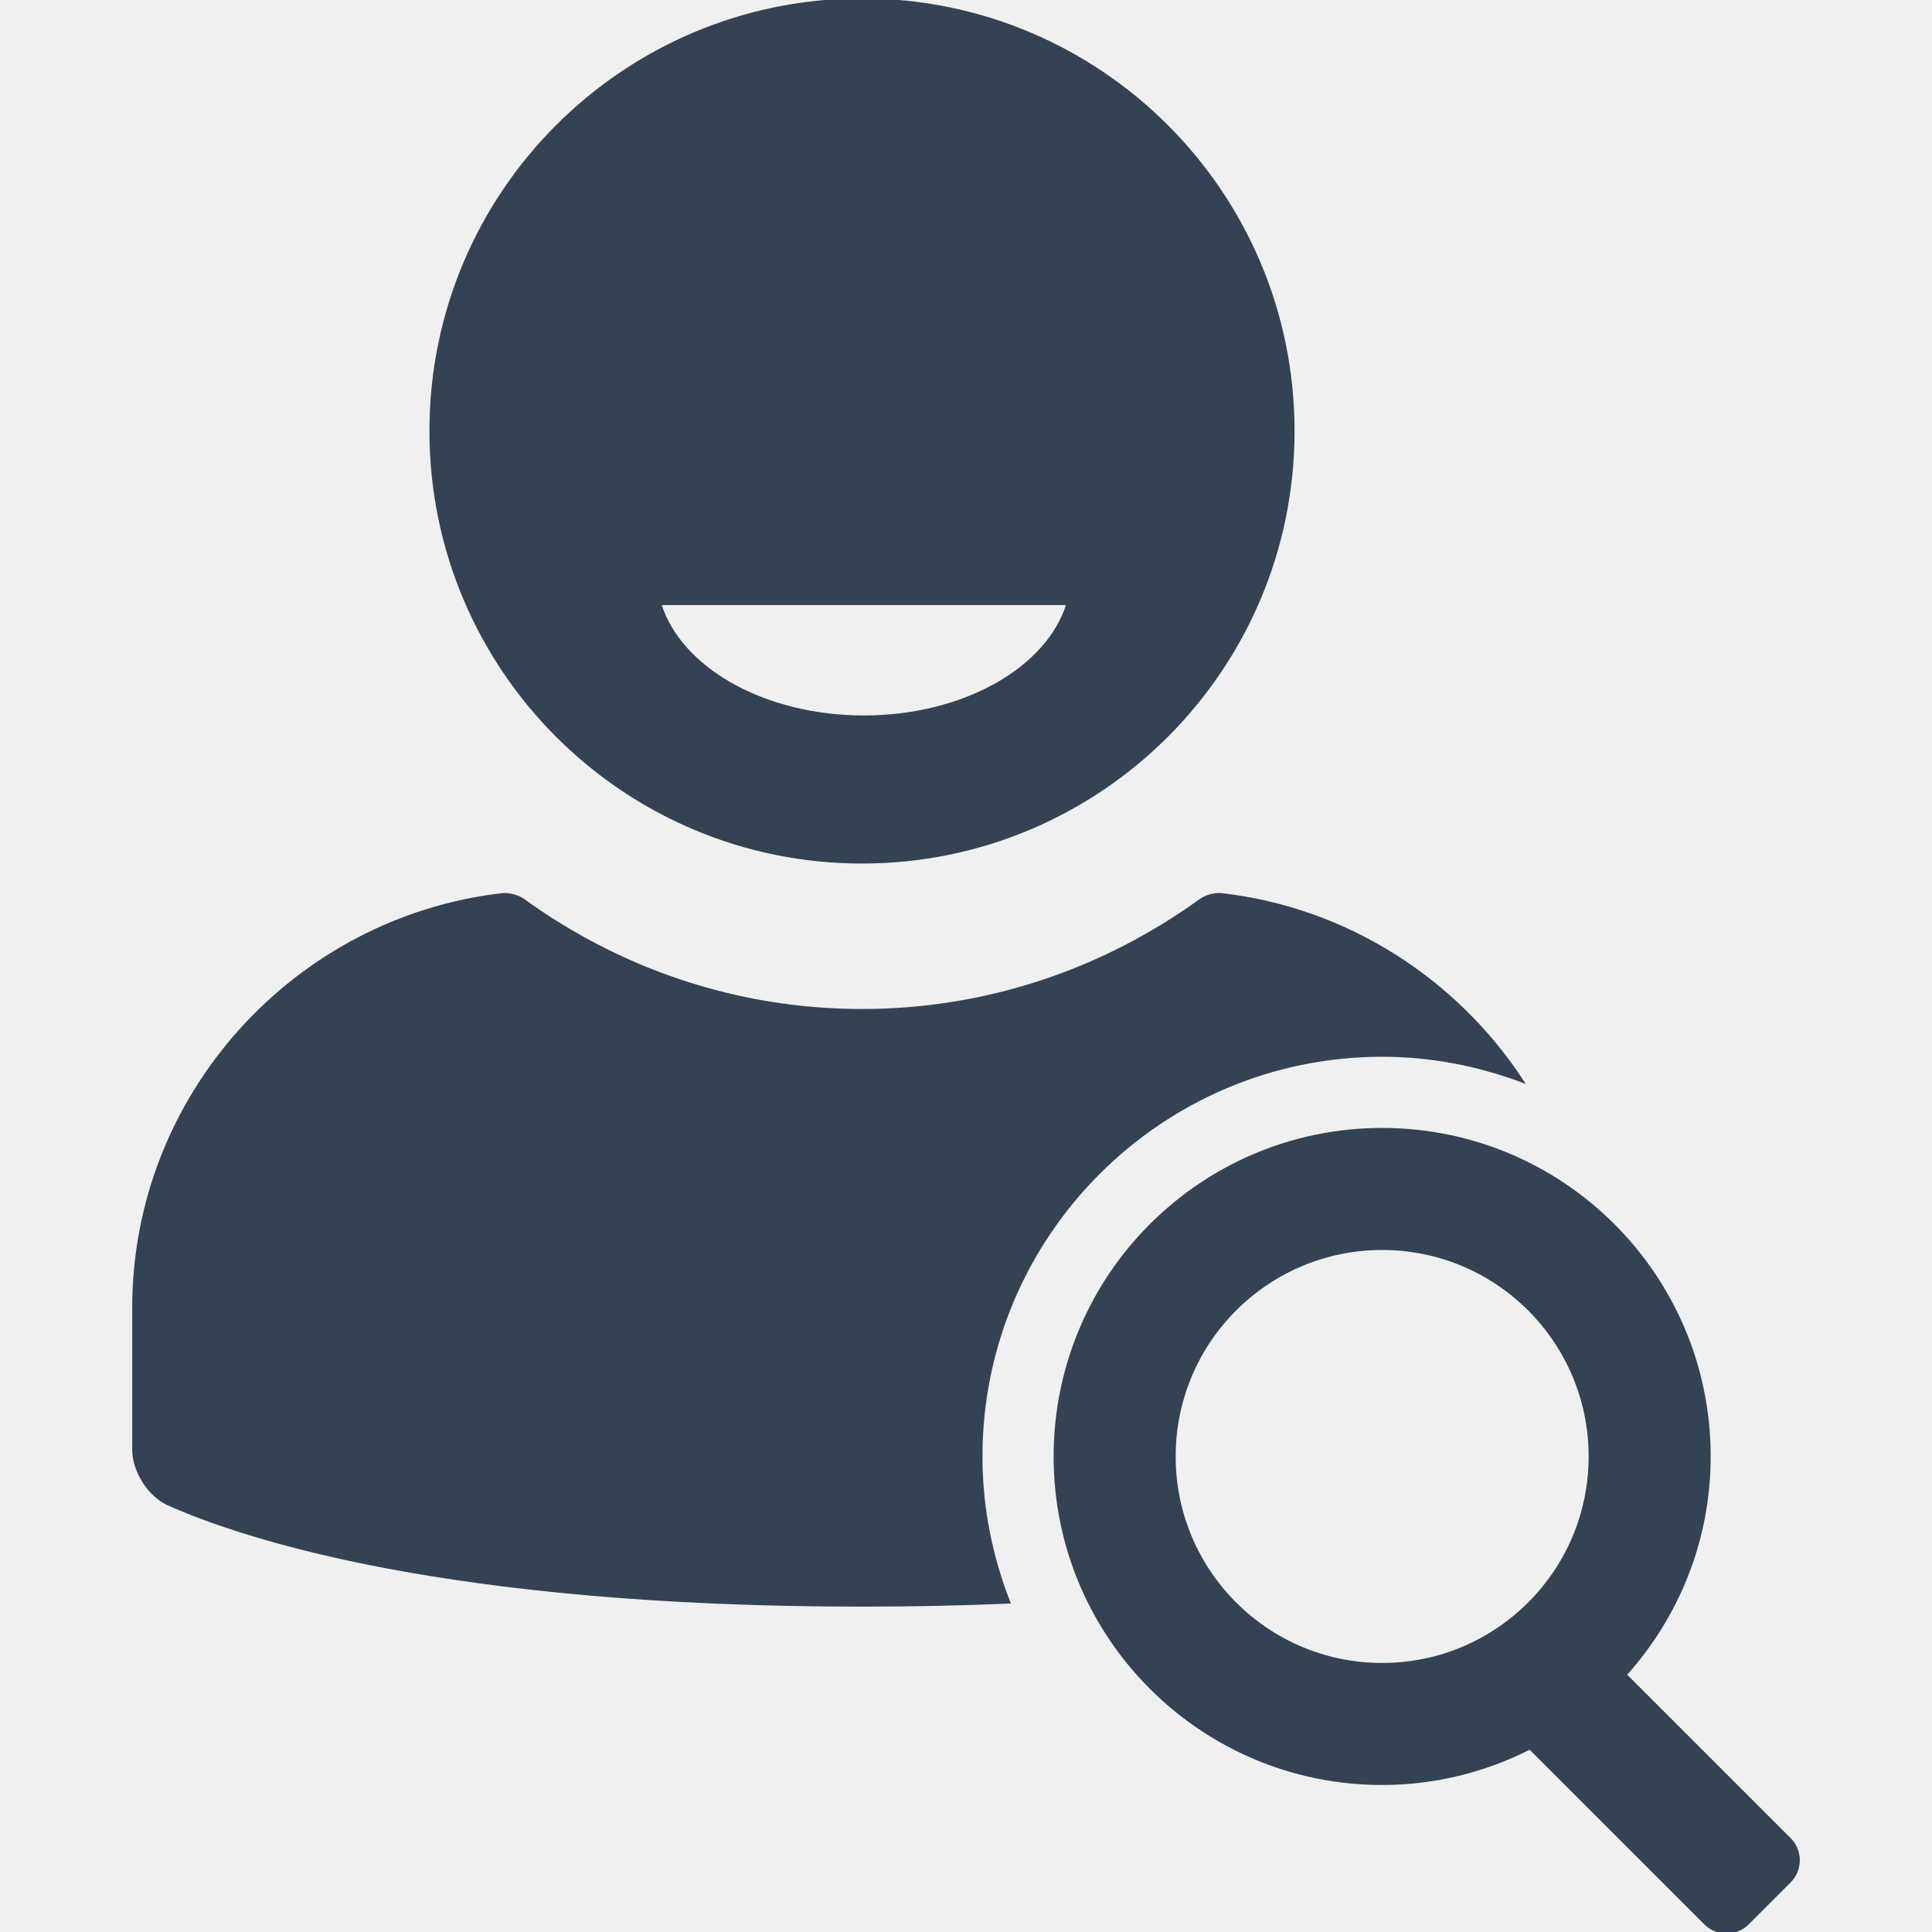
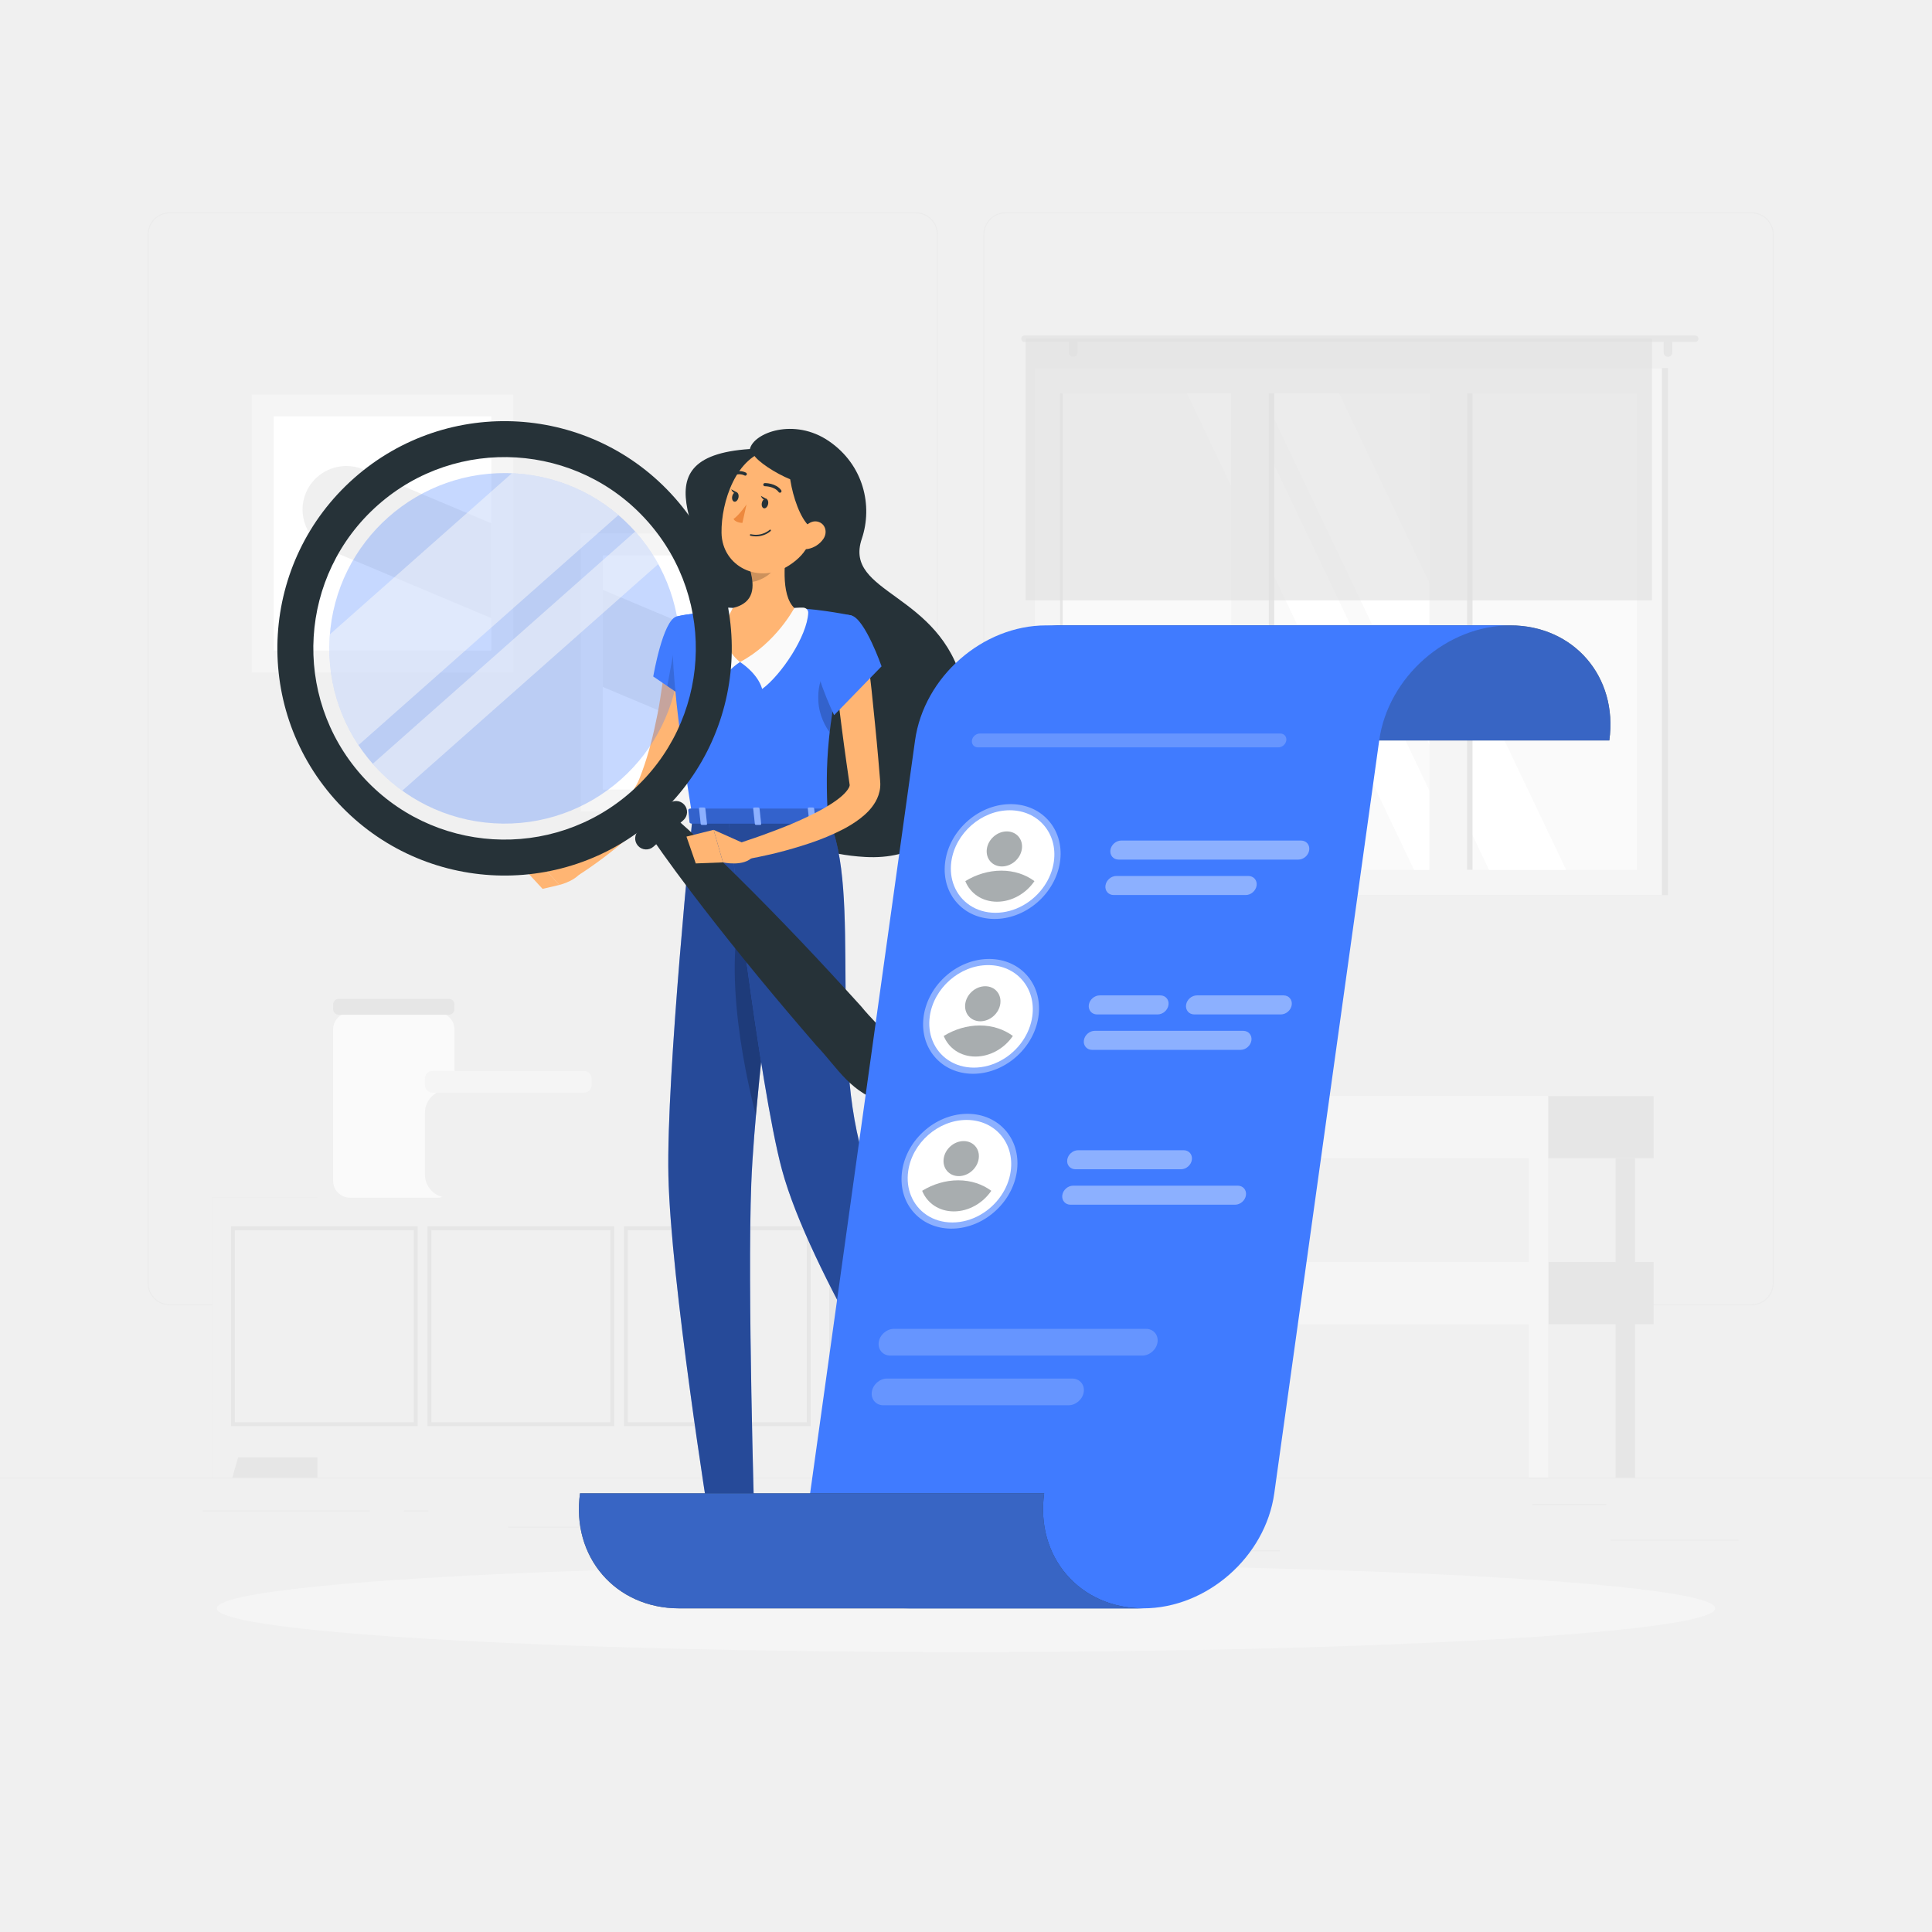
- <svg xmlns="http://www.w3.org/2000/svg" fill="#344353" version="1.1" id="Capa_1" width="800px" height="800px" viewBox="0 0 612 612" xml:space="preserve" stroke="#344353">
-   <g id="SVGRepo_bgCarrier" stroke-width="0" />
-   <g id="SVGRepo_tracerCarrier" stroke-linecap="round" stroke-linejoin="round" />
-   <g id="SVGRepo_iconCarrier">
-     <g>
-       <path d="M273.053,273.046c75.399,0,136.524-61.124,136.524-136.523S348.454,0,273.053,0c-75.4,0-136.522,61.124-136.522,136.523 S197.654,273.046,273.053,273.046z M338.347,191.161c-6.209,20.535-32.814,35.971-64.698,35.971 c-31.885,0-58.489-15.437-64.699-35.971H338.347z M566.878,582.625l-52.115-52.102c16.502-18.348,26.629-42.539,26.629-69.158 c0-57.199-46.369-103.568-103.57-103.568c-57.199,0-103.568,46.369-103.568,103.568c0,57.201,46.369,103.57,103.568,103.57 c16.871,0,32.748-4.119,46.824-11.275l55.605,55.594c3.662,3.662,9.654,3.66,13.314,0l13.312-13.312 C570.54,592.279,570.54,586.287,566.878,582.625z M437.823,527.273c-36.4,0-65.908-29.508-65.908-65.908 c0-36.398,29.508-65.906,65.908-65.906c36.398,0,65.908,29.508,65.908,65.906C503.731,497.766,474.222,527.273,437.823,527.273z M310.716,461.363c0,16.277,3.188,31.795,8.787,46.113c-14.46,0.613-29.923,0.955-46.45,0.955 c-131.637,0-196.056-21.51-219.673-32.02c-6.094-2.711-11.004-10.463-11.004-17.133v-45.002 c0-67.436,51.344-123.381,116.86-130.874c1.991-0.228,4.943,0.624,6.565,1.799c30.208,21.87,67.191,34.92,107.25,34.92 c40.06,0,77.042-13.051,107.251-34.92c1.621-1.175,4.574-2.027,6.564-1.799c39.754,4.547,74.201,26.995,95.215,58.962 c-13.807-5.154-28.68-8.109-44.262-8.109C367.735,334.256,310.716,391.271,310.716,461.363z" />
+ <svg xmlns="http://www.w3.org/2000/svg" version="1.1" x="0px" y="0px" viewBox="0 0 500 500" style="enable-background:new 0 0 500 500;" xml:space="preserve">
+   <g id="Background_Complete">
+     <g>
+       <rect y="382.398" style="fill:#EBEBEB;" width="500" height="0.25" />
+       <rect x="416.779" y="398.494" style="fill:#EBEBEB;" width="33.122" height="0.25" />
+       <rect x="322.527" y="401.208" style="fill:#EBEBEB;" width="8.693" height="0.25" />
+       <rect x="396.586" y="389.208" style="fill:#EBEBEB;" width="19.192" height="0.25" />
+       <rect x="52.459" y="390.888" style="fill:#EBEBEB;" width="43.193" height="0.25" />
+       <rect x="104.556" y="390.888" style="fill:#EBEBEB;" width="6.333" height="0.25" />
+       <rect x="131.471" y="395.111" style="fill:#EBEBEB;" width="93.676" height="0.25" />
+       <path style="fill:#EBEBEB;" d="M237.014,337.8H43.915c-3.147,0-5.708-2.561-5.708-5.708V60.66c0-3.147,2.561-5.708,5.708-5.708    h193.099c3.146,0,5.707,2.561,5.707,5.708v271.432C242.721,335.239,240.16,337.8,237.014,337.8z M43.915,55.203    c-3.01,0-5.458,2.448-5.458,5.458v271.432c0,3.01,2.448,5.458,5.458,5.458h193.099c3.009,0,5.457-2.448,5.457-5.458V60.66    c0-3.009-2.448-5.458-5.457-5.458H43.915z" />
+       <path style="fill:#EBEBEB;" d="M453.31,337.8H260.212c-3.147,0-5.707-2.561-5.707-5.708V60.66c0-3.147,2.561-5.708,5.707-5.708    H453.31c3.148,0,5.708,2.561,5.708,5.708v271.432C459.019,335.239,456.458,337.8,453.31,337.8z M260.212,55.203    c-3.009,0-5.457,2.448-5.457,5.458v271.432c0,3.01,2.448,5.458,5.457,5.458H453.31c3.01,0,5.458-2.448,5.458-5.458V60.66    c0-3.009-2.448-5.458-5.458-5.458H260.212z" />
+     </g>
+     <g>
+       <g>
+         <rect x="54.974" y="309.956" transform="matrix(-1 -1.224647e-16 1.224647e-16 -1 137.1361 692.3535)" style="fill:#E6E6E6;" width="27.188" height="72.442" />
+         <polygon style="fill:#F0F0F0;" points="60.138,382.398 54.974,382.398 54.974,363.254 65.552,363.254    " />
+         <rect x="210.102" y="309.956" transform="matrix(-1 -1.224647e-16 1.224647e-16 -1 447.3917 692.3535)" style="fill:#E6E6E6;" width="27.188" height="72.442" />
+         <rect x="54.974" y="309.956" transform="matrix(-1 -1.224647e-16 1.224647e-16 -1 269.5825 687.1285)" style="fill:#F0F0F0;" width="159.635" height="67.217" />
+         <polygon style="fill:#F0F0F0;" points="209.445,382.398 214.609,382.398 214.609,363.254 204.03,363.254    " />
+         <g>
+           <path style="fill:#E6E6E6;" d="M209.8,369.08h-48.32v-51.716h48.32V369.08z M162.48,368.08h46.32v-49.716h-46.32V368.08z" />
+         </g>
+         <g>
+           <path style="fill:#E6E6E6;" d="M158.951,369.08h-48.32v-51.716h48.32V369.08z M111.631,368.08h46.32v-49.716h-46.32V368.08z" />
+         </g>
+         <g>
+           <path style="fill:#E6E6E6;" d="M108.103,369.08H59.781v-51.716h48.321V369.08z M60.781,368.08h46.321v-49.716H60.781V368.08z" />
+         </g>
+       </g>
+       <g>
+         <g>
+           <g>
+             <g>
+               <rect x="271.464" y="95.251" transform="matrix(-1 -1.224647e-16 1.224647e-16 -1 703.1338 326.9102)" style="fill:#E6E6E6;" width="160.206" height="136.409" />
+               <rect x="267.858" y="95.251" transform="matrix(-1 -1.224647e-16 1.224647e-16 -1 697.9615 326.9102)" style="fill:#F5F5F5;" width="162.245" height="136.409" />
+               <rect x="287.323" y="88.805" transform="matrix(-1.836970e-16 1 -1 -1.836970e-16 512.436 -185.5257)" style="fill:#FAFAFA;" width="123.316" height="149.301" />
+               <polygon style="fill:#FFFFFF;" points="405.311,225.113 346.55,101.797 326.591,101.797 385.352,225.113       " />
+               <polygon style="fill:#FFFFFF;" points="379.695,225.113 320.933,101.797 307.19,101.797 365.951,225.113       " />
+               <rect x="264.249" y="159.595" transform="matrix(-1.836970e-16 1 -1 -1.836970e-16 489.3623 -162.4521)" style="fill:#E6E6E6;" width="123.316" height="7.721" />
+               <rect x="315.568" y="159.595" transform="matrix(-1.836970e-16 1 -1 -1.836970e-16 540.6818 -213.7715)" style="fill:#E6E6E6;" width="123.316" height="7.721" />
+               <rect x="257.327" y="158.219" transform="matrix(-1.836970e-16 1 -1 -1.836970e-16 486.5939 -160.3973)" style="fill:#F5F5F5;" width="132.337" height="9.759" />
+               <rect x="308.646" y="158.219" transform="matrix(-1.836970e-16 1 -1 -1.836970e-16 537.9133 -211.7167)" style="fill:#F5F5F5;" width="132.337" height="9.759" />
+               <rect x="213.016" y="163.112" transform="matrix(-1.836970e-16 1 -1 -1.836970e-16 438.1288 -111.2186)" style="fill:#E6E6E6;" width="123.316" height="0.687" />
+             </g>
+           </g>
+         </g>
+         <g>
+           <g>
+             <path style="fill:#E6E6E6;" d="M265.141,86.832h173.565c0.459,0,0.835,0.376,0.835,0.835l0,0c0,0.459-0.376,0.835-0.835,0.835       H265.141c-0.459,0-0.835-0.376-0.835-0.835l0,0C264.306,87.208,264.682,86.832,265.141,86.832z" />
+             <path style="fill:#E6E6E6;" d="M431.67,92.341L431.67,92.341c0.62,0,1.127-0.507,1.127-1.127v-2.42       c0-0.62-0.507-1.127-1.127-1.127l0,0c-0.62,0-1.127,0.507-1.127,1.127v2.42C430.543,91.834,431.05,92.341,431.67,92.341z" />
+             <path style="fill:#E6E6E6;" d="M277.728,92.341L277.728,92.341c0.62,0,1.127-0.507,1.127-1.127v-2.42       c0-0.62-0.507-1.127-1.127-1.127l0,0c-0.62,0-1.127,0.507-1.127,1.127v2.42C276.601,91.834,277.108,92.341,277.728,92.341z" />
+           </g>
+           <rect x="265.408" y="87.667" transform="matrix(-1 -1.224647e-16 1.224647e-16 -1 692.9419 243.0358)" style="opacity:0.6;fill:#E0E0E0;" width="162.126" height="67.702" />
+         </g>
+       </g>
+       <g>
+         <path style="fill:#FAFAFA;" d="M113.245,309.956H90.572c-2.411,0-4.366-1.955-4.366-4.366v-39.172     c0-2.411,1.955-4.366,4.366-4.366h22.673c2.411,0,4.366,1.955,4.366,4.366v39.172     C117.611,308.001,115.657,309.956,113.245,309.956z" />
+         <path style="fill:#E6E6E6;" d="M116.146,262.617H87.672c-0.81,0-1.466-0.656-1.466-1.466v-1.186c0-0.81,0.656-1.466,1.466-1.466     h28.474c0.81,0,1.466,0.656,1.466,1.466v1.186C117.611,261.961,116.955,262.617,116.146,262.617z" />
+       </g>
+       <g>
+         <path style="fill:#F0F0F0;" d="M199.331,309.956h-16.456c-1.75,0-3.169-1.419-3.169-3.169v-28.431     c0-1.75,1.419-3.169,3.169-3.169h16.456c1.75,0,3.169,1.419,3.169,3.169v28.431C202.5,308.537,201.081,309.956,199.331,309.956z" />
+         <path style="fill:#E6E6E6;" d="M201.436,275.598H180.77c-0.587,0-1.064-0.476-1.064-1.064v-0.861     c0-0.588,0.476-1.064,1.064-1.064h20.666c0.588,0,1.064,0.476,1.064,1.064v0.861C202.5,275.121,202.024,275.598,201.436,275.598z     " />
+       </g>
+       <g>
+         <path style="fill:#F0F0F0;" d="M147.122,309.956h-31.158c-3.314,0-6-2.686-6-6v-15.935c0-3.314,2.686-6,6-6h31.158     c3.314,0,6,2.686,6,6v15.935C153.122,307.269,150.436,309.956,147.122,309.956z" />
+         <path style="fill:#F5F5F5;" d="M151.108,282.799h-39.13c-1.113,0-2.014-0.902-2.014-2.014v-1.629     c0-1.113,0.902-2.014,2.014-2.014h39.13c1.113,0,2.014,0.902,2.014,2.014v1.629C153.122,281.897,152.22,282.799,151.108,282.799z     " />
+       </g>
+       <g>
+         <rect x="282.435" y="299.755" transform="matrix(-1 -1.224647e-16 1.224647e-16 -1 569.9082 682.1528)" style="fill:#E6E6E6;" width="5.038" height="82.643" />
+         <g>
+           <g>
+             <rect x="400.666" y="283.672" style="fill:#E6E6E6;" width="27.29" height="16.083" />
+             <rect x="264.985" y="283.672" transform="matrix(-1 -1.224647e-16 1.224647e-16 -1 665.6518 583.4267)" style="fill:#F5F5F5;" width="135.681" height="16.083" />
+           </g>
+         </g>
+         <g>
+           <g>
+             <rect x="400.666" y="326.618" style="fill:#E6E6E6;" width="27.29" height="16.083" />
+             <rect x="264.985" y="326.618" transform="matrix(-1 -1.224647e-16 1.224647e-16 -1 665.6518 669.3197)" style="fill:#F5F5F5;" width="135.681" height="16.083" />
+           </g>
+         </g>
+         <rect x="418.116" y="299.755" transform="matrix(-1 -1.224647e-16 1.224647e-16 -1 841.2701 682.1528)" style="fill:#E6E6E6;" width="5.038" height="82.643" />
+         <rect x="395.628" y="299.755" transform="matrix(-1 -1.224647e-16 1.224647e-16 -1 796.2946 682.1528)" style="fill:#F5F5F5;" width="5.038" height="82.643" />
+         <rect x="264.985" y="299.755" transform="matrix(-1 -1.224647e-16 1.224647e-16 -1 535.009 682.1528)" style="fill:#F5F5F5;" width="5.038" height="82.643" />
+       </g>
+       <g>
+         <g>
+           <rect x="69.678" y="102.101" transform="matrix(-1 -1.224647e-16 1.224647e-16 -1 203.4984 276.136)" style="fill:#F0F0F0;" width="64.142" height="71.934" />
+           <rect x="65.155" y="102.101" transform="matrix(-1 -1.224647e-16 1.224647e-16 -1 197.9769 276.136)" style="fill:#F5F5F5;" width="67.666" height="71.934" />
+           <rect x="68.69" y="109.904" transform="matrix(6.123234e-17 -1 1 6.123234e-17 -39.0794 237.0565)" style="fill:#FFFFFF;" width="60.597" height="56.329" />
+           <g>
+             <path style="fill:#F0F0F0;" d="M89.648,120.599c-4.437,0-8.653,2.604-10.472,6.923c-2.411,5.724,0.311,12.395,6.049,14.806       l41.933,17.646v-24.553l-33.161-13.948C92.576,120.88,91.097,120.599,89.648,120.599z" />
+           </g>
+         </g>
+       </g>
+       <g>
+         <g>
+           <rect x="154.858" y="138.068" transform="matrix(-1 -1.224647e-16 1.224647e-16 -1 373.858 348.07)" style="fill:#F0F0F0;" width="64.142" height="71.934" />
+           <rect x="150.335" y="138.068" transform="matrix(-1 -1.224647e-16 1.224647e-16 -1 368.3365 348.07)" style="fill:#F5F5F5;" width="67.666" height="71.934" />
+           <rect x="153.87" y="145.87" transform="matrix(6.123234e-17 -1 1 6.123234e-17 10.1333 358.2032)" style="fill:#FFFFFF;" width="60.597" height="56.329" />
+           <path style="fill:#F0F0F0;" d="M190.509,167.165l-34.503-14.519v25.132l25.525,10.734c5.875,2.468,12.702-0.318,15.17-6.192      C199.169,176.461,196.383,169.633,190.509,167.165z" />
+         </g>
+       </g>
+     </g>
+   </g>
+   <g id="Background_Simple" style="display:none;">
+     <g style="display:inline;">
+       <path style="fill:#407BFF;" d="M400,135.321c-9.909-34.364-53.467-55.316-91.219-48.06c-32.931,6.329-44.905,33.053-81.923,31.545    c-34.49-1.406-65.635-13.179-95.941,14.075c-23.84,21.44-21.93,51.639-16.653,81.442c14.432,81.501,63.064,107.791,141.384,83.922    c37.435-11.409,82.243-30.079,111.972-55.947C403.294,211.257,412.287,177.937,400,135.321z" />
+       <path style="opacity:0.9;fill:#FFFFFF;" d="M400,135.321c-9.909-34.364-53.467-55.316-91.219-48.06    c-32.931,6.329-44.905,33.053-81.923,31.545c-34.49-1.406-65.635-13.179-95.941,14.075c-23.84,21.44-21.93,51.639-16.653,81.442    c14.432,81.501,63.064,107.791,141.384,83.922c37.435-11.409,82.243-30.079,111.972-55.947    C403.294,211.257,412.287,177.937,400,135.321z" />
+     </g>
+   </g>
+   <g id="Shadow_1_">
+     <ellipse id="_x3C_Path_x3E__89_" style="fill:#F5F5F5;" cx="250" cy="416.238" rx="193.889" ry="11.323" />
+   </g>
+   <g id="Character_1_">
+     <g>
+       <g>
+         <path style="fill:#263238;" d="M194.071,116.206C195.03,112,205.53,108,214.53,114.167c9,6.167,11.384,16.748,8.5,25.282     c-4.833,14.301,20.383,13.772,26.221,37.884c4.61,19.043,0.334,45.909-25.391,44.448c-39.27-2.23-35.879-40.615-37.605-60.781     C184.53,140.833,163.112,118.245,194.071,116.206z" />
+         <path style="fill:#FFB573;" d="M181.097,170.059c-0.166,2.919-0.509,5.593-0.892,8.365c-0.391,2.748-0.906,5.476-1.501,8.197     c-0.608,2.718-1.252,5.436-2.11,8.117c-0.813,2.688-1.777,5.356-2.916,7.978l-0.882,1.96c-0.124,0.298-0.362,0.732-0.551,1.1     c-0.201,0.38-0.416,0.714-0.625,1.07c-0.851,1.368-1.788,2.536-2.737,3.651c-1.899,2.223-3.926,4.169-5.998,6.025     c-4.192,3.667-8.51,6.967-13.156,9.96l-2.674-3.451c1.884-1.824,3.8-3.704,5.654-5.583c1.871-1.868,3.684-3.785,5.419-5.727     c1.745-1.927,3.406-3.908,4.853-5.894c0.718-0.992,1.364-2.004,1.876-2.954c0.112-0.233,0.249-0.474,0.344-0.697     c0.097-0.241,0.184-0.397,0.302-0.726l0.672-1.76c1.738-4.729,2.971-9.755,3.977-14.832c0.511-2.541,0.874-5.12,1.258-7.691     c0.371-2.55,0.664-5.217,0.889-7.661L181.097,170.059z" />
+         <path style="fill:#407BFF;" d="M175.098,159.555c-3.552,0.904-6.037,15.523-6.037,15.523l13.586,9.239     c0,0,5.589-17.33,2.856-21.235C182.657,159.015,180.282,158.235,175.098,159.555z" />
+         <polygon style="opacity:0.2;" points="175.419,162.82 172.69,177.555 178.192,181.286    " />
+         <path style="fill:#FFB573;" d="M148.68,221.781l-9.152,1.461l5.217,5.782c0,0,5.395-1.233,6.341-4.689L148.68,221.781z" />
+         <g>
+           <polygon style="fill:#FFB573;" points="135.199,224.387 140.419,230.041 144.745,229.025 139.528,223.242     " />
+         </g>
+         <polygon style="fill:#FFB573;" points="194.317,405.604 185.698,405.604 185.123,385.644 193.742,385.644    " />
+         <polygon style="fill:#FFB573;" points="253.922,380.202 245.943,383.46 235.833,366.028 243.813,362.77    " />
+         <path style="fill:#263238;" d="M244.44,382.264l8.324-4.947c0.303-0.18,0.674-0.116,0.892,0.155l4.862,6.023     c0.504,0.625,0.301,1.62-0.405,2.023c-2.932,1.675-4.432,2.335-8.093,4.511c-2.252,1.338-7.547,5.924-10.657,7.772     c-3.042,1.807-5.103-1.129-3.974-2.177c5.065-4.699,7.102-9.364,8.082-12.169C243.649,382.949,243.997,382.527,244.44,382.264z" />
+         <path style="fill:#263238;" d="M185.403,404.606h9.683c0.352,0,0.638,0.245,0.688,0.589l1.103,7.661     c0.114,0.795-0.569,1.547-1.382,1.533c-3.376-0.058-5.003-0.256-9.261-0.256c-2.62,0-8.039,0.272-11.656,0.272     c-3.538,0-3.811-3.577-2.304-3.901c6.755-1.453,9.413-3.456,11.688-5.367C184.373,404.792,184.887,404.606,185.403,404.606z" />
+         <g style="opacity:0.2;">
+           <polygon points="185.125,385.65 185.42,395.938 194.042,395.938 193.747,385.65     " />
+           <polygon points="243.817,362.774 235.834,366.033 241.049,375.017 249.032,371.758     " />
+         </g>
+         <path style="fill:#407BFF;" d="M175.098,159.555c0,0-4.106,1.446,4.119,52.02c13.89,0,28.246,0,35.005,0     c-0.587-14.247-0.604-23.032,6.205-52.27c0,0-7.334-1.595-14.865-1.958c-5.891-0.284-10.717-0.472-15.895,0.001     C182.84,157.971,175.098,159.555,175.098,159.555z" />
+         <path style="opacity:0.2;" d="M217.54,170.88c-3.17,0.79-6.1,4.25-5.75,10.62c0.21,3.82,1.96,6.71,2.92,8.02     c0.56-4.9,1.5-10.59,2.99-17.87L217.54,170.88z" />
+         <path style="fill:#FAFAFA;" d="M191.51,171.333c0,0,4.548,2.806,5.741,6.972c4.936-3.617,11.65-13.689,11.916-19.714     c0.032-0.733-0.59-1.326-1.324-1.337c-1.435-0.022-2.279,0.093-2.279,0.093L191.51,171.333z" />
+         <path style="fill:#FAFAFA;" d="M191.51,171.333c0,0-4.548,2.806-5.74,6.972c-5.307-3.889-2.363-16.722,0.677-20.997     c2.194-0.143,3.221,0.039,3.221,0.039L191.51,171.333z" />
+         <path style="fill:#FFB573;" d="M203.988,139.449c-1.003,5.115-2.003,14.485,1.575,17.898c0,0-4.727,9.07-14.053,13.986     c-7.091-5.667-1.842-13.986-1.842-13.986c5.703-1.362,5.556-5.593,4.563-9.567L203.988,139.449z" />
+         <path style="opacity:0.2;" d="M200.01,142.848l-5.775,4.928c0.238,0.941,0.424,1.894,0.49,2.821     c2.179-0.315,5.605-2.171,6.073-4.54C201.019,144.935,200.195,143.378,200.01,142.848z" />
+         <path style="fill:#FFB573;" d="M212.562,131.234c-2.365,8.221-3.19,11.751-8.35,15.093c-7.762,5.027-17.343,0.325-17.482-8.436     c-0.125-7.886,3.762-20.005,12.658-21.508C208.152,114.901,214.927,123.013,212.562,131.234z" />
+         <path style="fill:#263238;" d="M194.808,117.111c0.389,2.778,15.611,11.722,18.5,7.056c2.889-4.667-1.268-8.167-7.745-9.056     S194.808,117.111,194.808,117.111z" />
+         <path style="fill:#263238;" d="M204.725,118.616c-1.87,2.466,2.09,20.18,7.763,18.515c5.673-1.664,5.409-7.337,1.469-12.57     C210.016,119.327,204.725,118.616,204.725,118.616z" />
+         <g>
+           <path style="fill:#407BFF;" d="M179.217,211.576c0,0-6.798,66.394-6.234,92.678c0.588,27.339,10.606,89.692,10.606,89.692      h11.655c0,0-1.844-60.755-0.814-87.605c1.123-29.271,10.421-94.765,10.421-94.765H179.217z" />
+           <path style="opacity:0.4;" d="M179.217,211.576c0,0-6.798,66.394-6.234,92.678c0.588,27.339,10.606,89.692,10.606,89.692h11.655      c0,0-1.844-60.755-0.814-87.605c1.123-29.271,10.421-94.765,10.421-94.765H179.217z" />
+         </g>
+         <polygon style="fill:#263238;" points="196.254,394.363 182.579,394.363 181.576,390.001 196.89,389.468    " />
+         <path style="opacity:0.2;" d="M194.316,228.095c-8.598,17.296-1.726,48.848,1.314,60.586c1.559-17.63,4.188-39.18,6.237-55.006     C200.564,224.721,198.281,220.121,194.316,228.095z" />
+         <g>
+           <path style="fill:#407BFF;" d="M188.461,211.576c0,0,7.93,69.025,13.918,91.185c7.11,26.309,35.99,71.198,35.99,71.198      l10.882-4.442c0,0-18.651-51.111-24.086-64.971c-11.601-29.582-1.671-73.666-10.942-92.97H188.461z" />
+           <path style="opacity:0.4;" d="M188.461,211.576c0,0,7.93,69.025,13.918,91.185c7.11,26.309,35.99,71.198,35.99,71.198      l10.882-4.442c0,0-18.651-51.111-24.086-64.971c-11.601-29.582-1.671-73.666-10.942-92.97H188.461z" />
+         </g>
+         <polygon style="fill:#263238;" points="250.737,369.574 237.237,375.085 234.067,371.428 249.655,364.229    " />
+         <g>
+           <path style="fill:#263238;" d="M91.61,123.761c-24.317,21.521-26.579,58.687-5.057,83.004      c21.521,24.317,58.681,26.584,82.998,5.062c24.317-21.521,26.589-58.686,5.068-83.003      C153.098,104.507,115.927,102.24,91.61,123.761z M163.385,204.86c-20.468,18.115-51.749,16.206-69.864-4.261      c-18.119-20.473-16.212-51.755,4.256-69.869c20.473-18.12,51.755-16.212,69.874,4.262      C185.766,155.458,183.858,186.74,163.385,204.86z" />
+           <path style="opacity:0.3;fill:#407BFF;" d="M127.819,213.066c-25.001-1.525-44.035-23.031-42.51-48.032      c1.525-25.008,23.032-44.042,48.033-42.517c25.008,1.525,44.042,23.032,42.516,48.04      C174.334,195.558,152.827,214.592,127.819,213.066z" />
+           <g style="opacity:0.5;">
+             <path style="fill:#FAFAFA;" d="M133.341,122.52c-0.286-0.018-0.565-0.035-0.852-0.044l-47.118,41.7       c-0.025,0.286-0.043,0.572-0.06,0.859c-0.623,10.224,2.199,19.865,7.456,27.799l67.269-59.535       C152.808,127.117,143.573,123.144,133.341,122.52z" />
+             <path style="fill:#FAFAFA;" d="M164.391,137.557l-67.926,60.116c2.266,2.593,4.827,4.924,7.64,6.945l66.25-58.634       C168.692,142.947,166.689,140.121,164.391,137.557z" />
+           </g>
+           <path style="fill:#263238;" d="M176.85,212.271l-7.74,6.85c-1.176,1.041-2.973,0.931-4.013-0.245l0,0      c-1.041-1.176-0.931-2.973,0.245-4.013l7.74-6.85c1.176-1.041,2.973-0.931,4.013,0.245l0,0      C178.135,209.433,178.026,211.23,176.85,212.271z" />
+           <path style="fill:#263238;" d="M173.999,210.997c5.834,5.133,11.414,10.492,16.918,15.918      c5.499,5.43,10.89,10.955,16.212,16.542c5.316,5.592,10.545,11.262,15.722,16.976c4.858,5.997,11.481,10.432,12.471,19.854      c0.275,2.616-1.623,4.959-4.239,5.234c-0.532,0.056-1.073,0.016-1.567-0.095c-9.231-2.128-12.829-9.241-18.191-14.792      c-5.043-5.834-10.035-11.712-14.94-17.669c-4.899-5.961-9.728-11.984-14.449-18.102c-4.717-6.123-9.358-12.312-13.744-18.727      c-1.218-1.781-0.761-4.213,1.02-5.431C170.718,209.676,172.689,209.846,173.999,210.997z" />
+         </g>
+         <path style="fill:#263238;" d="M198.778,130.493c-0.151,0.679-0.633,1.149-1.076,1.05c-0.444-0.099-0.681-0.729-0.53-1.407     c0.151-0.679,0.633-1.149,1.076-1.05C198.692,129.184,198.929,129.814,198.778,130.493z" />
+         <path style="fill:#263238;" d="M191.108,128.787c-0.151,0.679-0.633,1.149-1.076,1.05c-0.444-0.099-0.681-0.729-0.53-1.407     c0.151-0.679,0.633-1.149,1.076-1.05C191.021,127.479,191.258,128.109,191.108,128.787z" />
+         <path style="fill:#263238;" d="M190.765,127.461l-1.526-0.832C189.24,126.629,189.793,128.088,190.765,127.461z" />
+         <path style="fill:#ED893E;" d="M193.201,130.536c0,0-1.801,2.666-3.382,3.793c0.71,1.035,2.318,0.992,2.318,0.992     L193.201,130.536z" />
+         <path style="fill:#263238;" d="M195.248,138.801c-0.323-0.021-0.662-0.068-1.016-0.147c-0.11-0.024-0.18-0.133-0.156-0.243     c0.025-0.111,0.135-0.185,0.244-0.155c2.981,0.657,4.832-1.11,4.85-1.128c0.081-0.079,0.21-0.078,0.289,0.003     c0.079,0.08,0.077,0.21-0.003,0.289C199.383,137.491,197.834,138.972,195.248,138.801z" />
+         <path style="fill:#FFB573;" d="M213.108,139.435c-0.982,1.476-2.555,2.361-3.988,2.625c-2.156,0.397-3.037-1.579-2.273-3.51     c0.688-1.738,2.639-4.04,4.723-3.562C213.624,135.458,214.231,137.747,213.108,139.435z" />
+         <path style="fill:#263238;" d="M201.973,127.496c-0.164,0.053-0.35-0.001-0.456-0.148c-1.11-1.528-3.543-1.511-3.567-1.511     c-0.225,0.003-0.411-0.177-0.414-0.402c-0.004-0.225,0.174-0.411,0.402-0.414c0.117-0.002,2.882-0.019,4.24,1.847     c0.132,0.182,0.092,0.438-0.09,0.57C202.052,127.464,202.013,127.483,201.973,127.496z" />
+         <path style="fill:#263238;" d="M189.511,123.169c-0.139-0.009-0.27-0.089-0.338-0.222c-0.102-0.201-0.022-0.446,0.179-0.549     c2.012-1.024,3.658-0.102,3.726-0.062c0.196,0.113,0.263,0.362,0.15,0.558c-0.112,0.195-0.36,0.261-0.557,0.151     c-0.066-0.037-1.351-0.732-2.949,0.082C189.655,123.159,189.582,123.173,189.511,123.169z" />
+         <path style="fill:#407BFF;" d="M241.133,385.534c-0.034-0.004-0.068-0.009-0.102-0.016c-0.383-0.079-0.667-0.334-0.845-0.76     c-0.134-0.321-0.044-0.558,0.056-0.7c0.63-0.902,3.744-0.787,4.096-0.771c0.088,0.002,0.153,0.056,0.182,0.132     c0.029,0.076,0.01,0.162-0.049,0.219C243.673,384.409,242.2,385.658,241.133,385.534z M243.826,383.681     c-1.246-0.009-2.917,0.135-3.249,0.61c-0.042,0.06-0.081,0.149-0.014,0.309c0.124,0.297,0.305,0.467,0.551,0.517     C241.696,385.247,242.689,384.705,243.826,383.681z" />
+         <path style="fill:#407BFF;" d="M244.016,383.676c-1.064-0.123-2.956-0.854-3.253-1.696c-0.063-0.179-0.108-0.526,0.3-0.84     c0.259-0.199,0.555-0.267,0.882-0.207c1.229,0.235,2.507,2.362,2.561,2.453c0.037,0.063,0.038,0.14,0.003,0.204     c-0.035,0.063-0.101,0.103-0.174,0.105C244.24,383.696,244.133,383.69,244.016,383.676z M241.807,381.325     c-0.184-0.021-0.346,0.024-0.495,0.139c-0.208,0.161-0.197,0.288-0.164,0.382c0.2,0.569,1.754,1.271,2.793,1.415     c-0.463-0.686-1.34-1.786-2.073-1.926C241.847,381.33,241.826,381.327,241.807,381.325z" />
+         <path style="fill:#407BFF;" d="M182.167,406.113c-0.857,0-1.648-0.133-2.091-0.531c-0.281-0.253-0.405-0.587-0.368-0.994     c0.022-0.243,0.142-0.431,0.346-0.542c1.058-0.582,4.492,1.176,4.88,1.378c0.077,0.04,0.12,0.124,0.108,0.21     c-0.012,0.086-0.077,0.155-0.162,0.172C184.147,405.95,183.116,406.113,182.167,406.113z M180.631,404.329     c-0.158,0-0.288,0.023-0.381,0.074c-0.084,0.046-0.126,0.114-0.135,0.221c-0.025,0.276,0.052,0.489,0.234,0.653     c0.523,0.471,1.941,0.553,3.852,0.235C183.018,404.946,181.447,404.329,180.631,404.329z" />
+         <path style="fill:#407BFF;" d="M184.84,405.809c-0.029,0-0.057-0.006-0.084-0.018c-1.027-0.464-3.059-2.323-2.9-3.3     c0.038-0.231,0.201-0.519,0.767-0.576c0.415-0.044,0.799,0.076,1.131,0.353c1.083,0.902,1.282,3.223,1.29,3.321     c0.006,0.072-0.027,0.142-0.086,0.184C184.923,405.796,184.881,405.809,184.84,405.809z M182.786,402.315     c-0.04,0-0.081,0.002-0.123,0.006c-0.373,0.038-0.397,0.187-0.405,0.236c-0.096,0.586,1.284,2.048,2.331,2.683     c-0.101-0.675-0.387-2.067-1.098-2.659C183.277,402.402,183.045,402.315,182.786,402.315z" />
+         <path style="fill:#263238;" d="M198.436,129.166l-1.526-0.832C196.91,128.334,197.464,129.793,198.436,129.166z" />
+         <g>
+           <path style="fill:#407BFF;" d="M214.746,209.521l0.895,3.133c0.122,0.243-0.165,0.491-0.57,0.491h-36.027      c-0.316,0-0.577-0.155-0.597-0.353l-0.316-3.133c-0.022-0.217,0.252-0.401,0.597-0.401h35.448      C214.437,209.258,214.667,209.365,214.746,209.521z" />
+           <path style="opacity:0.2;" d="M214.746,209.521l0.895,3.133c0.122,0.243-0.165,0.491-0.57,0.491h-36.027      c-0.316,0-0.577-0.155-0.597-0.353l-0.316-3.133c-0.022-0.217,0.252-0.401,0.597-0.401h35.448      C214.437,209.258,214.667,209.365,214.746,209.521z" />
+         </g>
+         <g>
+           <g>
+             <path style="fill:#407BFF;" d="M209.869,213.485h0.949c0.189,0,0.333-0.098,0.32-0.217l-0.445-4.071       c-0.013-0.119-0.178-0.217-0.367-0.217h-0.949c-0.189,0-0.333,0.097-0.32,0.217l0.445,4.071       C209.514,213.387,209.68,213.485,209.869,213.485z" />
+             <path style="opacity:0.4;fill:#FFFFFF;" d="M209.869,213.485h0.949c0.189,0,0.333-0.098,0.32-0.217l-0.445-4.071       c-0.013-0.119-0.178-0.217-0.367-0.217h-0.949c-0.189,0-0.333,0.097-0.32,0.217l0.445,4.071       C209.514,213.387,209.68,213.485,209.869,213.485z" />
+           </g>
+           <g>
+             <path style="fill:#407BFF;" d="M181.712,213.485h0.949c0.189,0,0.333-0.098,0.32-0.217l-0.445-4.071       c-0.013-0.119-0.178-0.217-0.368-0.217h-0.949c-0.189,0-0.333,0.097-0.32,0.217l0.445,4.071       C181.358,213.387,181.523,213.485,181.712,213.485z" />
+             <path style="opacity:0.4;fill:#FFFFFF;" d="M181.712,213.485h0.949c0.189,0,0.333-0.098,0.32-0.217l-0.445-4.071       c-0.013-0.119-0.178-0.217-0.368-0.217h-0.949c-0.189,0-0.333,0.097-0.32,0.217l0.445,4.071       C181.358,213.387,181.523,213.485,181.712,213.485z" />
+           </g>
+           <g>
+             <path style="fill:#407BFF;" d="M195.732,213.485h0.949c0.189,0,0.333-0.098,0.32-0.217l-0.445-4.071       c-0.013-0.119-0.178-0.217-0.367-0.217h-0.949c-0.189,0-0.333,0.097-0.32,0.217l0.445,4.071       C195.377,213.387,195.543,213.485,195.732,213.485z" />
+             <path style="opacity:0.4;fill:#FFFFFF;" d="M195.732,213.485h0.949c0.189,0,0.333-0.098,0.32-0.217l-0.445-4.071       c-0.013-0.119-0.178-0.217-0.367-0.217h-0.949c-0.189,0-0.333,0.097-0.32,0.217l0.445,4.071       C195.377,213.387,195.543,213.485,195.732,213.485z" />
+           </g>
+         </g>
+         <path style="fill:#FFB573;" d="M193.188,218.562l-8.501-3.799l2.423,8.423c0,0,5.397,1.225,7.746-1.481L193.188,218.562z" />
+         <path style="fill:#FFB573;" d="M224.509,169.689c0.394,2.954,0.699,5.917,1.051,8.876l0.904,8.893     c0.315,2.962,0.556,5.934,0.834,8.901l0.376,4.455l0.093,1.114c0.011,0.111,0.044,0.577,0.053,0.893     c0.011,0.346-0.02,0.692-0.042,1.036c-0.147,1.374-0.618,2.606-1.186,3.611c-1.165,2.015-2.612,3.285-4.008,4.385     c-1.413,1.078-2.842,1.943-4.279,2.706c-2.887,1.497-5.777,2.677-8.71,3.655c-2.927,0.985-5.865,1.823-8.814,2.569     c-2.974,0.695-5.902,1.348-8.955,1.817l-0.97-4.256c2.749-0.902,5.568-1.839,8.294-2.884c2.749-1.001,5.46-2.078,8.083-3.268     c2.612-1.201,5.187-2.442,7.479-3.9c1.148-0.715,2.229-1.478,3.135-2.273c0.899-0.782,1.617-1.649,1.888-2.259     c0.142-0.302,0.17-0.505,0.166-0.618c-0.016-0.028-0.004-0.054-0.015-0.08c-0.019-0.056,0.005,0.038-0.035-0.221l-0.161-1.107     l-0.639-4.428c-0.398-2.955-0.835-5.905-1.196-8.864l-1.126-8.873c-0.325-2.963-0.697-5.921-0.98-8.89L224.509,169.689z" />
+         <path style="fill:#407BFF;" d="M220.427,159.305c3.507,1.066,7.719,13.143,7.719,13.143l-12.272,12.635     c0,0-6.296-12.988-4.823-17.521C212.587,162.841,216.425,158.089,220.427,159.305z" />
+         <polygon style="fill:#FFB573;" points="177.655,216.511 180.065,223.454 187.11,223.186 184.687,214.762    " />
+       </g>
+     </g>
+   </g>
+   <g id="List_of_people">
+     <g>
+       <g>
+         <g>
+           <path style="fill:#263238;" d="M296.365,191.625c2.292-16.445-9.181-29.776-25.626-29.776h29.776h90.347      c16.445,0,27.918,13.331,25.626,29.776H296.365z" />
+           <path style="opacity:0.7;fill:#407BFF;" d="M296.365,191.625c2.292-16.445-9.181-29.776-25.626-29.776h29.776h90.347      c16.445,0,27.918,13.331,25.626,29.776H296.365z" />
+         </g>
+         <path style="fill:#407BFF;" d="M270.739,161.849h90.348h29.775c-16.444,0-31.633,13.331-33.925,29.776l-27.154,194.837     c-2.292,16.445-17.481,29.776-33.925,29.776h-60.572c-16.445,0-27.918-13.331-25.626-29.776l27.154-194.837     C239.105,175.18,254.294,161.849,270.739,161.849z" />
+         <g>
+           <path style="fill:#263238;" d="M270.231,386.462c-2.292,16.445,9.181,29.776,25.626,29.776h-29.776h-90.347      c-16.445,0-27.918-13.331-25.626-29.776H270.231z" />
+           <path style="opacity:0.7;fill:#407BFF;" d="M270.231,386.462c-2.292,16.445,9.181,29.776,25.626,29.776h-29.776h-90.347      c-16.445,0-27.918-13.331-25.626-29.776H270.231z" />
+         </g>
+       </g>
+       <g>
+         <path style="opacity:0.4;fill:#FFFFFF;" d="M289.491,222.462h46.527c1.355,0,2.618-1.109,2.807-2.464l0,0     c0.189-1.355-0.765-2.464-2.121-2.464h-46.527c-1.355,0-2.618,1.109-2.807,2.464l0,0     C287.182,221.353,288.136,222.462,289.491,222.462z" />
+         <path style="opacity:0.4;fill:#FFFFFF;" d="M288.213,231.633h34.189c1.355,0,2.618-1.109,2.807-2.464l0,0     c0.189-1.355-0.765-2.464-2.121-2.464H288.9c-1.355,0-2.618,1.109-2.807,2.464l0,0     C285.903,230.525,286.858,231.633,288.213,231.633z" />
+       </g>
+       <g>
+         <ellipse transform="matrix(0.7313 -0.6821 0.6821 0.7313 -82.3533 236.9004)" style="opacity:0.4;fill:#FFFFFF;" cx="259.474" cy="222.965" rx="15.93" ry="13.859" />
+         <path style="fill:#FFFFFF;" d="M246.208,222.963c-0.319,2.291-0.038,4.442,0.723,6.319c1.661,4.135,5.651,6.947,10.695,6.947     c5.043,0,9.817-2.812,12.631-6.947c1.284-1.877,2.164-4.028,2.484-6.319c1.021-7.328-4.09-13.266-11.417-13.266     C253.995,209.697,247.229,215.635,246.208,222.963z" />
+         <path style="opacity:0.4;fill:#263238;" d="M249.819,228.033c1.275,3.172,4.336,5.33,8.205,5.33c3.869,0,7.532-2.158,9.691-5.33     c-2.324-1.712-5.26-2.711-8.57-2.711C255.835,225.322,252.62,226.321,249.819,228.033z" />
+         <path style="opacity:0.4;fill:#263238;" d="M255.394,219.702c-0.349,2.504,1.398,4.534,3.902,4.534     c2.504,0,4.817-2.03,5.166-4.534c0.349-2.504-1.398-4.534-3.902-4.534S255.743,217.198,255.394,219.702z" />
+       </g>
+       <g>
+         <path style="opacity:0.4;fill:#FFFFFF;" d="M283.906,262.534h15.696c1.355,0,2.618-1.109,2.807-2.464l0,0     c0.189-1.355-0.765-2.464-2.12-2.464h-15.696c-1.355,0-2.618,1.109-2.807,2.464l0,0     C281.597,261.425,282.551,262.534,283.906,262.534z" />
+         <path style="opacity:0.4;fill:#FFFFFF;" d="M309.073,262.534h22.421c1.355,0,2.618-1.109,2.807-2.464l0,0     c0.189-1.355-0.765-2.464-2.121-2.464H309.76c-1.355,0-2.618,1.109-2.807,2.464l0,0     C306.763,261.425,307.718,262.534,309.073,262.534z" />
+         <path style="opacity:0.4;fill:#FFFFFF;" d="M282.628,271.705h38.435c1.355,0,2.618-1.109,2.807-2.464l0,0     c0.189-1.355-0.765-2.464-2.121-2.464h-38.435c-1.355,0-2.618,1.109-2.807,2.464l0,0     C280.319,270.596,281.273,271.705,282.628,271.705z" />
+       </g>
+       <g>
+         <ellipse transform="matrix(0.7313 -0.6821 0.6821 0.7313 -111.1862 243.8551)" style="opacity:0.4;fill:#FFFFFF;" cx="253.889" cy="263.036" rx="15.93" ry="13.859" />
+         <path style="fill:#FFFFFF;" d="M240.623,263.035c-0.319,2.291-0.038,4.442,0.723,6.319c1.661,4.135,5.652,6.947,10.695,6.947     c5.043,0,9.817-2.812,12.631-6.947c1.284-1.877,2.164-4.028,2.484-6.319c1.021-7.328-4.089-13.266-11.417-13.266     C248.41,249.769,241.644,255.707,240.623,263.035z" />
+         <path style="opacity:0.4;fill:#263238;" d="M244.234,268.104c1.275,3.172,4.336,5.33,8.205,5.33s7.532-2.158,9.691-5.33     c-2.324-1.712-5.26-2.711-8.571-2.711C250.25,265.393,247.036,266.393,244.234,268.104z" />
+         <path style="opacity:0.4;fill:#263238;" d="M249.81,259.774c-0.349,2.504,1.398,4.534,3.902,4.534     c2.504,0,4.817-2.03,5.166-4.534c0.349-2.504-1.398-4.534-3.902-4.534S250.159,257.27,249.81,259.774z" />
+       </g>
+       <g>
+         <path style="opacity:0.4;fill:#FFFFFF;" d="M278.322,302.605h27.329c1.355,0,2.618-1.109,2.807-2.464l0,0     c0.189-1.355-0.765-2.464-2.12-2.464h-27.329c-1.355,0-2.618,1.109-2.807,2.464l0,0     C276.012,301.496,276.966,302.605,278.322,302.605z" />
+         <path style="opacity:0.4;fill:#FFFFFF;" d="M277.043,311.777h42.604c1.355,0,2.618-1.109,2.807-2.464l0,0     c0.189-1.355-0.765-2.464-2.121-2.464H277.73c-1.355,0-2.618,1.109-2.807,2.464l0,0     C274.734,310.668,275.688,311.777,277.043,311.777z" />
+       </g>
+       <g>
+         <path style="opacity:0.2;fill:#FFFFFF;" d="M230.39,350.819h65.242c1.9,0,3.672-1.555,3.936-3.455l0,0     c0.265-1.9-1.073-3.455-2.973-3.455h-65.242c-1.9,0-3.672,1.555-3.936,3.455l0,0C227.152,349.264,228.49,350.819,230.39,350.819z     " />
+         <path style="opacity:0.2;fill:#FFFFFF;" d="M228.598,363.68h47.94c1.9,0,3.672-1.555,3.936-3.455l0,0     c0.265-1.9-1.073-3.455-2.974-3.455h-47.94c-1.9,0-3.672,1.555-3.936,3.455l0,0C225.36,362.125,226.698,363.68,228.598,363.68z" />
+         <path style="opacity:0.2;fill:#FFFFFF;" d="M253.072,193.412h77.784c0.983,0,1.899-0.804,2.036-1.787l0,0     c0.137-0.983-0.555-1.787-1.538-1.787H253.57c-0.983,0-1.899,0.804-2.036,1.787l0,0     C251.397,192.608,252.089,193.412,253.072,193.412z" />
+       </g>
+       <g>
+         <ellipse transform="matrix(0.7313 -0.6821 0.6821 0.7313 -140.0195 250.8186)" style="opacity:0.4;fill:#FFFFFF;" cx="248.304" cy="303.108" rx="15.93" ry="13.859" />
+         <path style="fill:#FFFFFF;" d="M235.038,303.107c-0.319,2.291-0.038,4.442,0.722,6.319c1.661,4.135,5.651,6.947,10.695,6.947     c5.043,0,9.817-2.812,12.631-6.947c1.284-1.877,2.164-4.028,2.484-6.319c1.021-7.328-4.089-13.266-11.417-13.266     C242.826,289.84,236.06,295.779,235.038,303.107z" />
+         <path style="opacity:0.4;fill:#263238;" d="M238.65,308.176c1.275,3.172,4.336,5.33,8.206,5.33s7.532-2.158,9.691-5.33     c-2.324-1.712-5.26-2.711-8.57-2.711C244.665,305.465,241.451,306.464,238.65,308.176z" />
+         <path style="opacity:0.4;fill:#263238;" d="M244.225,299.846c-0.349,2.504,1.398,4.534,3.902,4.534     c2.504,0,4.817-2.03,5.166-4.534c0.349-2.504-1.398-4.534-3.902-4.534S244.574,297.342,244.225,299.846z" />
+       </g>
    </g>
  </g>
</svg>
